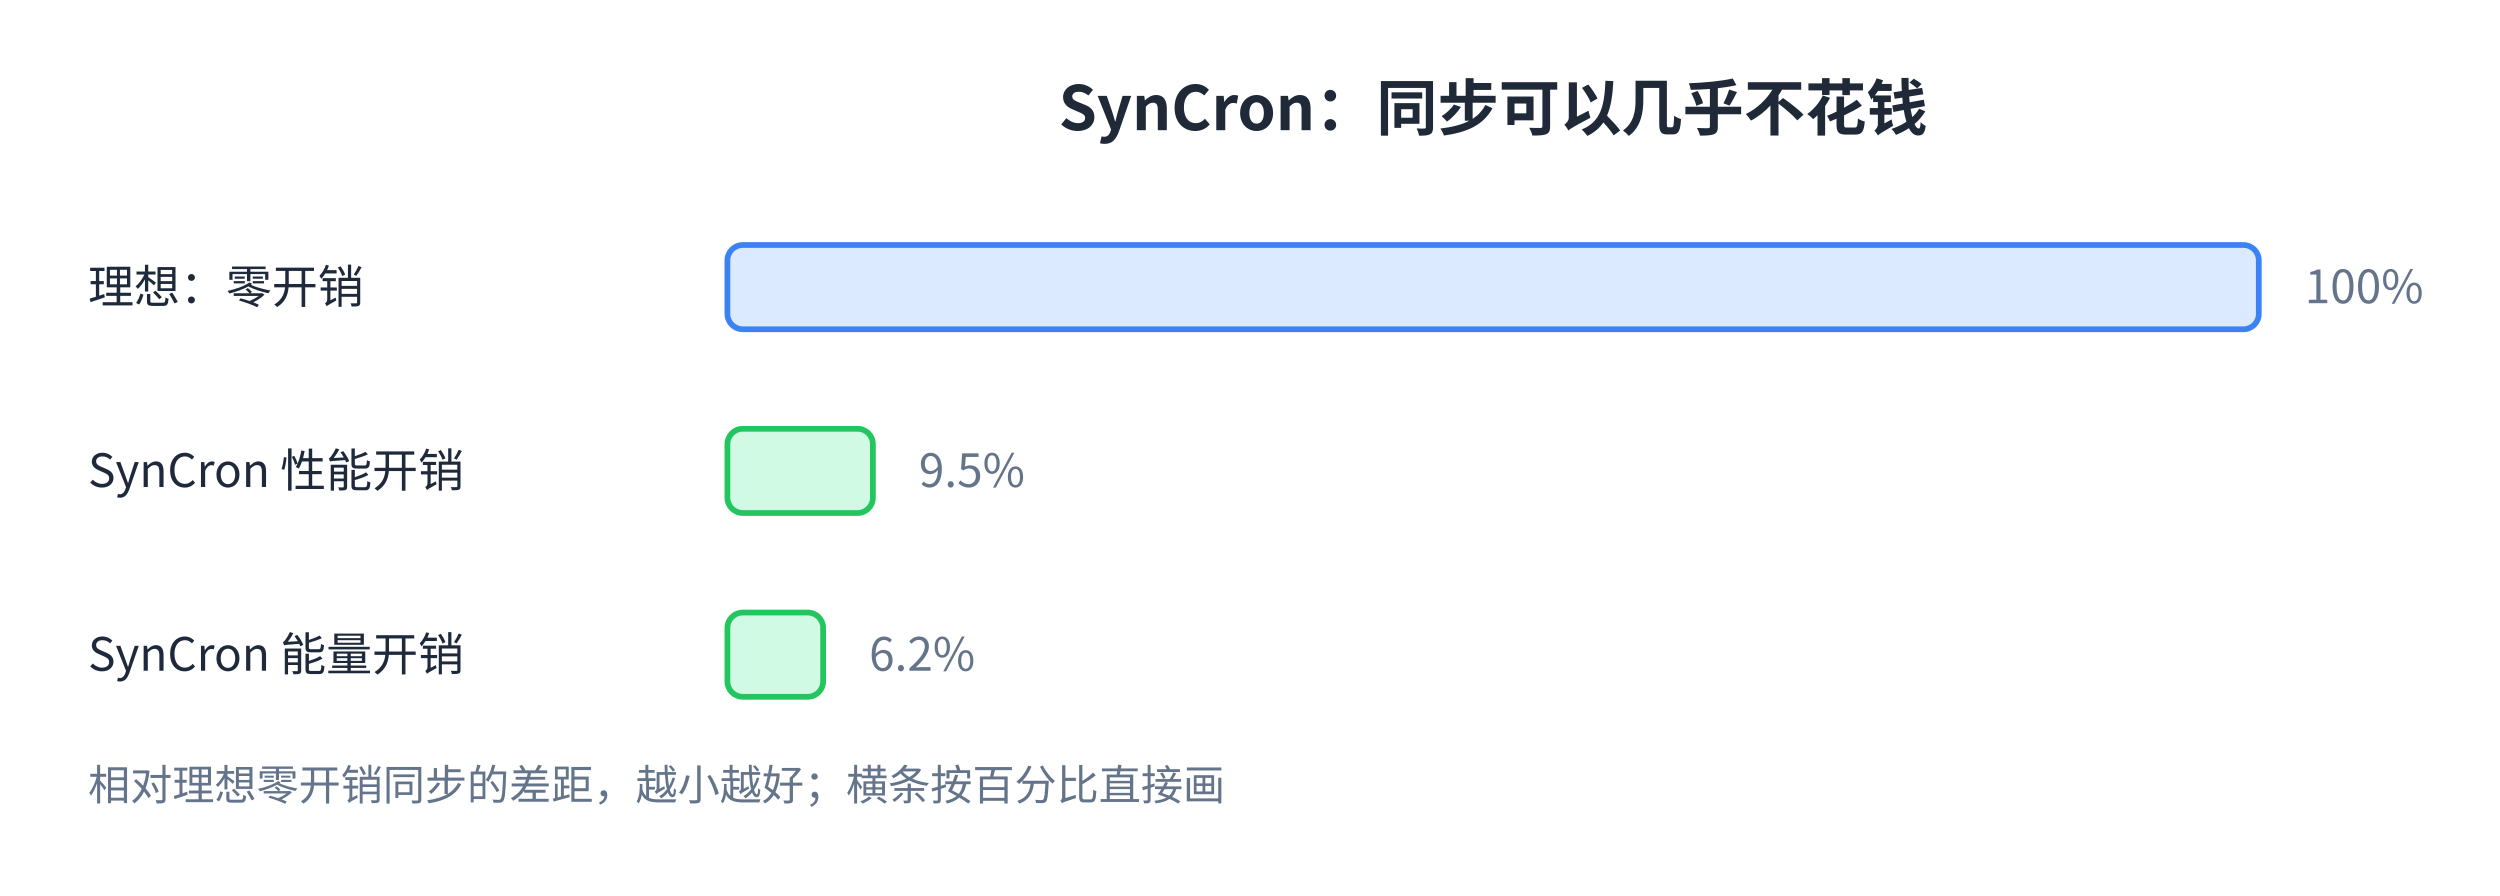
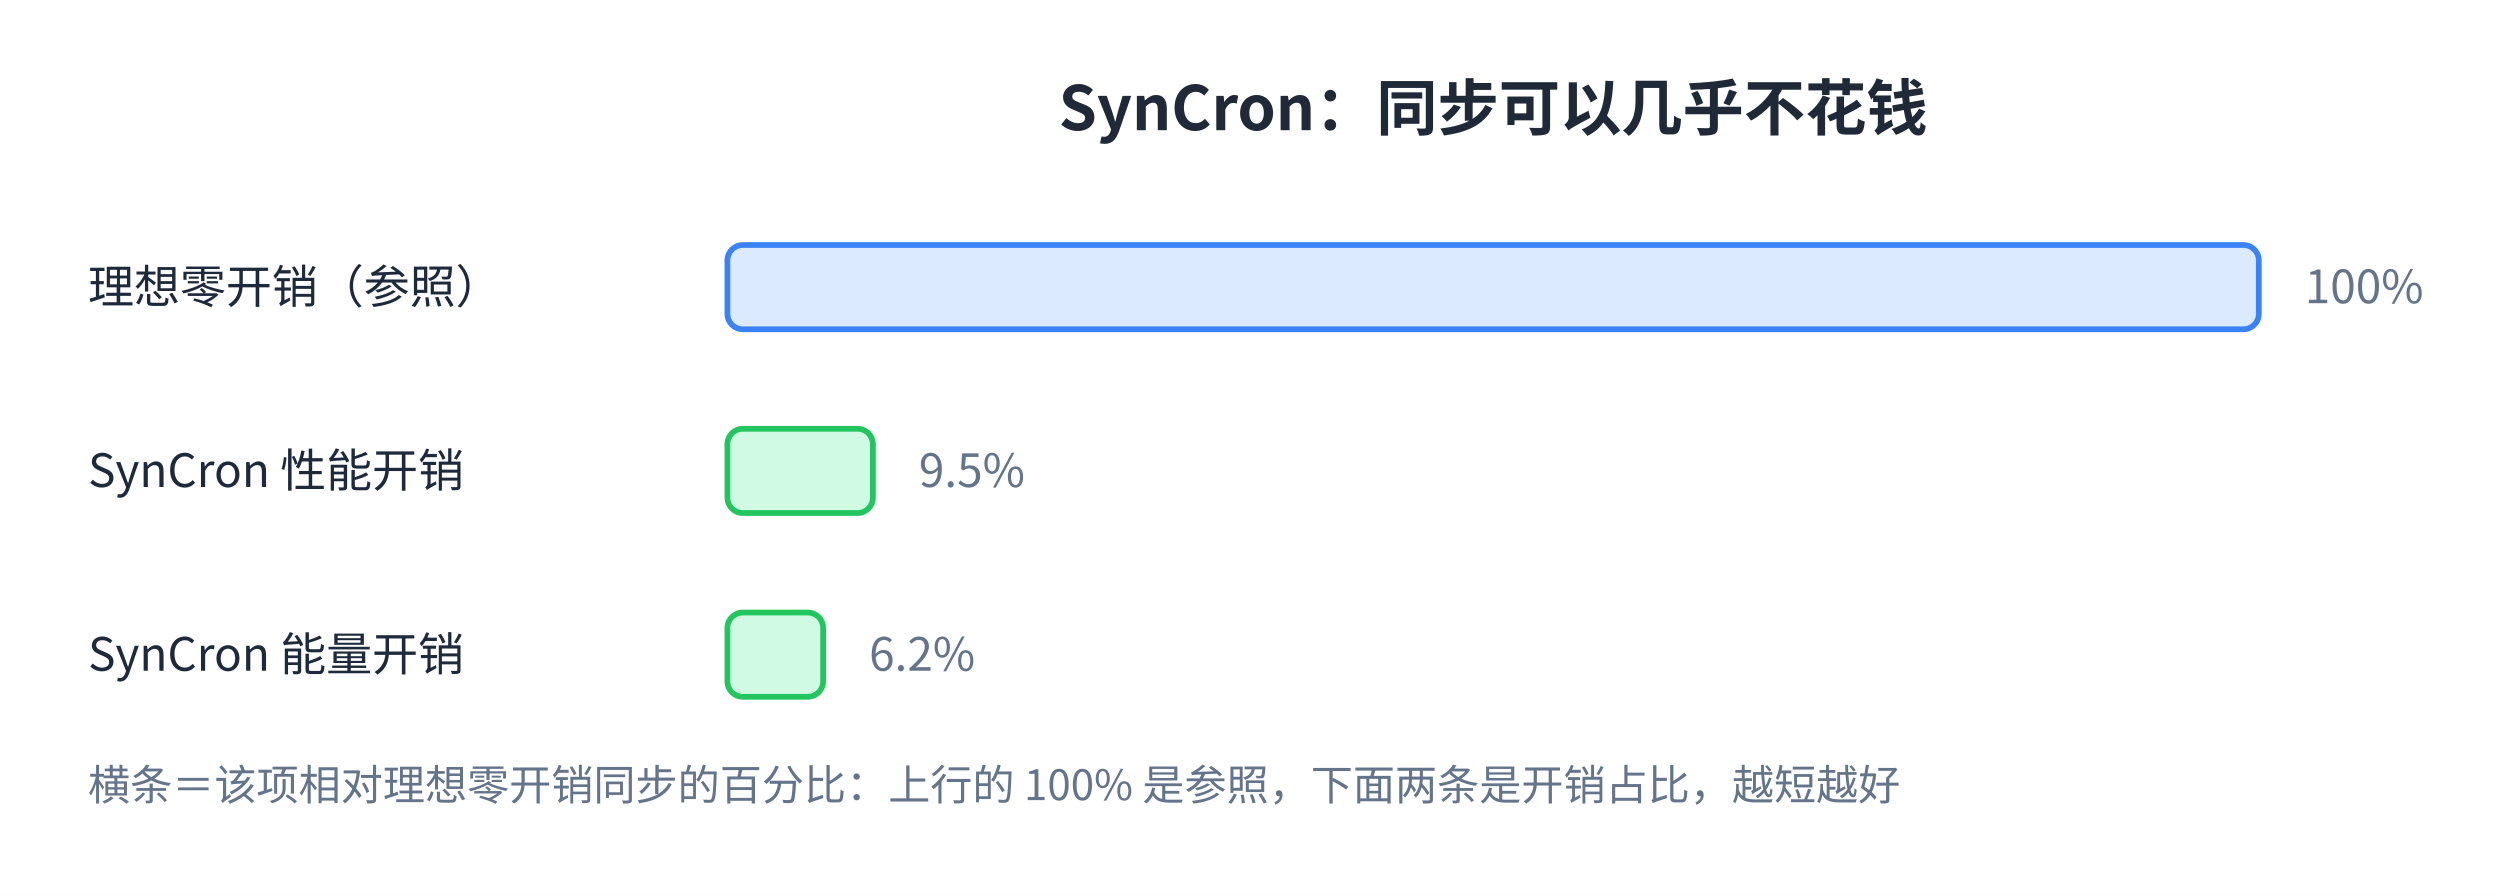
<svg xmlns="http://www.w3.org/2000/svg" viewBox="0 0 653 234" width="653" height="234" role="img" aria-labelledby="fig-l4-7-title fig-l4-7-desc">
  <defs>
    <style>
      text { font-family: 'PingFang SC', 'Microsoft YaHei', 'Noto Sans CJK SC', system-ui, sans-serif; }
    </style>
  </defs>
  <rect x="0" y="0" width="653" height="234" fill="#ffffff" />
  <text x="390" y="34" font-size="16" font-weight="600" fill="#1f2937" text-anchor="middle">SynCron：同步可以几乎不花钱</text>
-   <text x="23" y="79.2" font-size="12" fill="#1e293b" text-anchor="start">理想：零开销</text>
+   <text x="23" y="79.2" font-size="12" fill="#1e293b" text-anchor="start">理想零开销（参照）</text>
  <rect x="190" y="64" width="400" height="22" rx="4" fill="#dbeafe" stroke="#3b82f6" stroke-width="1.5" />
  <text x="602" y="79.2" font-size="12" fill="#64748b" text-anchor="start">100%</text>
  <text x="23" y="127.2" font-size="12" fill="#1e293b" text-anchor="start">SynCron 性能开销</text>
  <rect x="190" y="112" width="38" height="22" rx="4" fill="#d1fae5" stroke="#22c55e" stroke-width="1.5" />
  <text x="240" y="127.2" font-size="12" fill="#64748b" text-anchor="start">9.5%</text>
  <text x="23" y="175.2" font-size="12" fill="#1e293b" text-anchor="start">SynCron 能量开销</text>
  <rect x="190" y="160" width="25" height="22" rx="4" fill="#d1fae5" stroke="#22c55e" stroke-width="1.5" />
  <text x="227" y="175.2" font-size="12" fill="#64748b" text-anchor="start">6.2%</text>
-   <text x="23" y="209" font-size="11" fill="#64748b" text-anchor="start">相对理想零开销同步的差距，越小越好；横条按百分比直接画</text>
+   <text x="23" y="209" font-size="11" fill="#64748b" text-anchor="start">横条＝该项相对理想零开销同步的百分比：上行的 100% 是参照，下面两条是开销占比，越短越好</text>
</svg>
